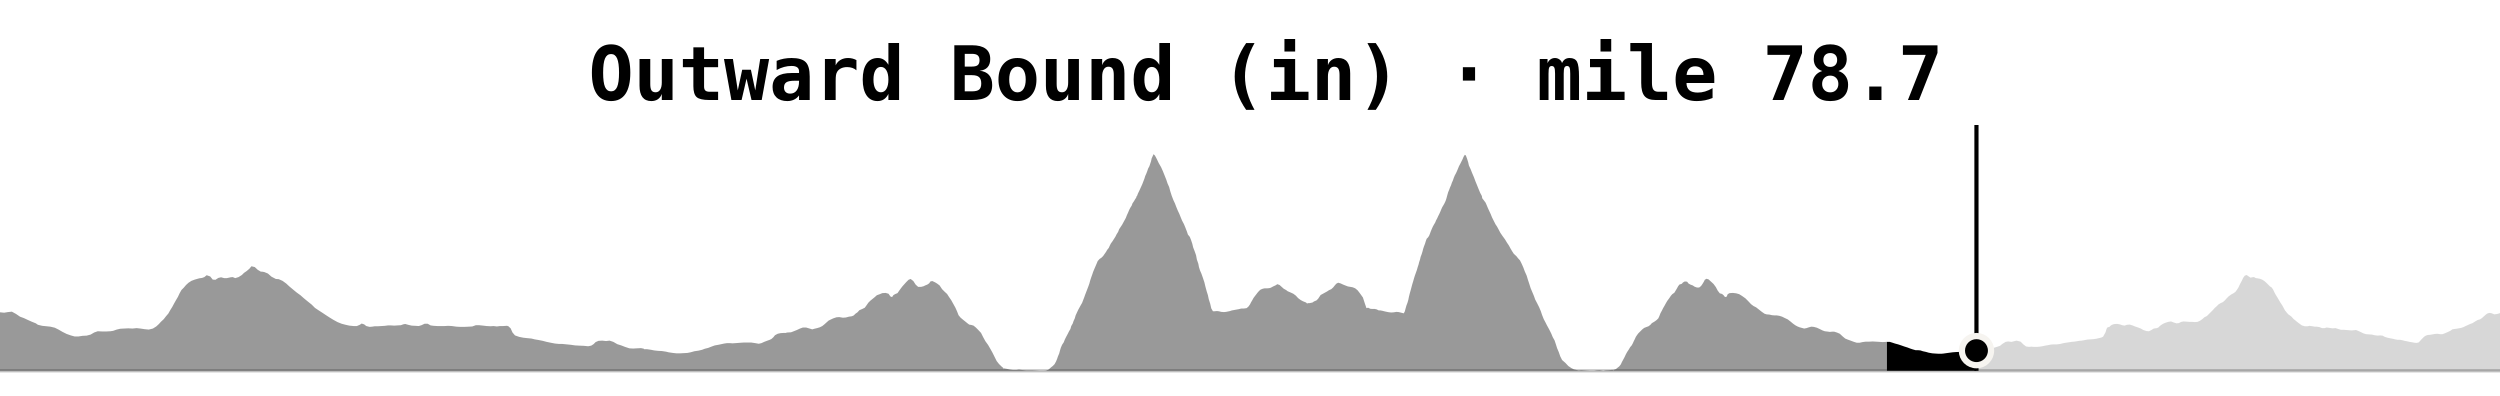
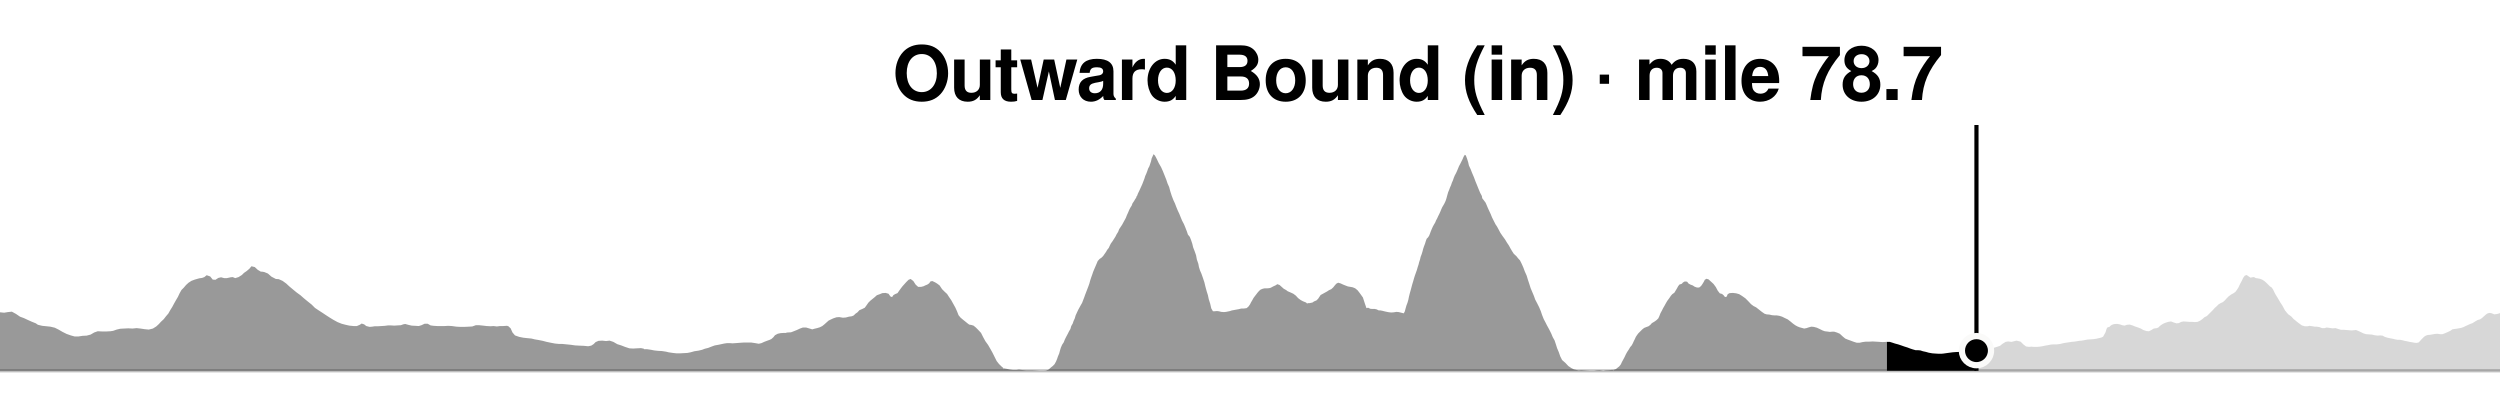
<svg xmlns="http://www.w3.org/2000/svg" viewBox="0 0 1200 190" role="img" aria-label="Race progress at Outward Bound (in), mile 78.7 of 99.9">
  <path d="M 948.7 178.0 L 948.7 168.3 L 949.2 168.4 L 950.2 168.7 L 951.8 168.7 L 953.4 168.4 L 954.9 167.8 L 956.0 167.3 L 957.2 166.9 L 958.5 166.5 L 960.0 166.0 L 961.1 165.1 L 962.7 164.1 L 963.9 163.9 L 965.5 164.1 L 966.7 163.8 L 967.9 163.5 L 969.9 164.0 L 971.2 165.3 L 972.5 166.3 L 973.9 166.5 L 975.1 166.4 L 976.2 166.5 L 977.8 166.5 L 979.0 166.4 L 980.3 166.2 L 981.7 165.9 L 982.9 165.7 L 984.4 165.4 L 985.6 165.3 L 987.3 165.3 L 988.9 165.1 L 990.5 164.7 L 991.7 164.5 L 993.1 164.3 L 994.3 164.1 L 995.5 164.0 L 996.9 163.8 L 998.0 163.6 L 999.2 163.5 L 1000.4 163.3 L 1001.9 163.0 L 1003.4 162.9 L 1004.8 162.8 L 1006.2 162.6 L 1007.5 162.3 L 1008.7 162.0 L 1009.5 161.6 L 1010.1 160.5 L 1010.7 159.4 L 1011.0 158.3 L 1011.4 157.3 L 1012.1 157.0 L 1012.6 156.9 L 1012.7 156.7 L 1013.0 156.4 L 1013.7 155.9 L 1013.8 155.9 L 1014.6 155.6 L 1015.5 155.5 L 1016.5 155.5 L 1017.5 155.7 L 1018.7 156.1 L 1019.8 156.3 L 1020.9 155.9 L 1022.3 155.8 L 1023.6 156.2 L 1024.8 156.7 L 1026.3 157.2 L 1027.6 157.7 L 1028.8 158.4 L 1030.3 158.9 L 1031.5 159.0 L 1032.7 158.4 L 1033.8 157.7 L 1035.3 157.5 L 1036.0 157.2 L 1036.7 156.5 L 1037.5 155.9 L 1038.5 155.3 L 1039.5 154.9 L 1040.7 154.5 L 1042.1 154.3 L 1043.4 154.8 L 1044.7 155.2 L 1045.8 155.1 L 1047.0 154.5 L 1048.1 154.3 L 1049.7 154.4 L 1050.9 154.5 L 1052.3 154.5 L 1053.5 154.6 L 1054.8 154.5 L 1055.7 154.1 L 1056.4 153.7 L 1057.2 153.1 L 1058.1 152.3 L 1059.3 151.7 L 1060.2 150.8 L 1061.2 149.8 L 1062.2 148.8 L 1063.1 147.8 L 1064.0 147.0 L 1064.9 146.1 L 1065.9 145.5 L 1067.0 145.0 L 1067.9 144.2 L 1068.8 143.2 L 1069.8 142.2 L 1070.9 141.4 L 1072.0 140.8 L 1073.0 140.1 L 1073.8 139.0 L 1074.5 137.9 L 1075.0 136.8 L 1075.5 135.8 L 1076.1 134.7 L 1076.7 133.4 L 1077.5 132.3 L 1078.4 132.0 L 1079.1 132.5 L 1080.3 133.3 L 1081.0 133.1 L 1081.9 133.0 L 1082.8 133.5 L 1083.6 133.6 L 1084.7 133.8 L 1085.8 134.2 L 1086.9 134.9 L 1087.8 135.7 L 1088.7 136.6 L 1089.5 137.4 L 1090.4 138.0 L 1091.1 139.0 L 1091.7 140.3 L 1092.4 141.6 L 1093.1 142.7 L 1093.7 143.7 L 1094.5 145.1 L 1095.5 146.6 L 1096.2 147.9 L 1096.8 149.0 L 1097.6 150.0 L 1098.4 150.9 L 1099.8 151.9 L 1100.9 153.1 L 1101.9 153.9 L 1102.6 154.5 L 1103.8 155.4 L 1104.9 156.2 L 1106.3 156.6 L 1107.7 156.6 L 1108.5 156.4 L 1109.9 156.6 L 1111.1 156.8 L 1112.0 156.8 L 1113.3 157.0 L 1114.6 157.5 L 1115.8 157.5 L 1116.8 157.2 L 1118.2 157.4 L 1119.6 157.6 L 1121.1 157.5 L 1122.3 157.9 L 1123.6 158.3 L 1125.0 158.3 L 1126.2 158.4 L 1127.4 158.5 L 1128.7 158.6 L 1130.0 158.5 L 1130.9 158.4 L 1132.1 158.9 L 1133.4 159.5 L 1134.4 160.0 L 1135.7 160.4 L 1137.0 160.5 L 1138.5 160.6 L 1139.7 160.9 L 1141.3 161.1 L 1142.4 161.0 L 1143.6 161.1 L 1144.7 161.7 L 1146.0 162.1 L 1147.4 162.4 L 1148.5 162.6 L 1149.7 162.9 L 1150.8 163.1 L 1152.0 163.1 L 1153.1 163.3 L 1154.2 163.6 L 1155.3 163.8 L 1156.6 164.1 L 1157.9 164.3 L 1158.8 164.5 L 1159.9 164.6 L 1160.9 164.4 L 1161.5 163.8 L 1162.2 163.0 L 1162.9 162.3 L 1163.6 161.6 L 1164.4 161.1 L 1165.3 160.8 L 1166.5 160.7 L 1167.6 160.5 L 1168.7 160.3 L 1169.9 160.2 L 1171.3 160.4 L 1172.4 160.4 L 1173.5 160.0 L 1174.4 159.6 L 1175.3 159.2 L 1176.3 158.7 L 1177.1 158.1 L 1178.2 157.9 L 1179.1 157.8 L 1180.2 157.6 L 1181.3 157.4 L 1182.5 157.0 L 1183.5 156.5 L 1184.6 156.0 L 1185.7 155.5 L 1186.8 155.1 L 1187.6 154.6 L 1188.4 154.1 L 1189.3 153.6 L 1190.4 153.3 L 1191.3 152.7 L 1192.3 151.8 L 1193.2 151.0 L 1193.9 150.5 L 1194.8 150.2 L 1195.8 150.3 L 1197.3 150.9 L 1198.7 150.7 L 1200.0 150.3 L 1200.0 178.0 Z" fill="rgba(0,0,0,0.16)" />
  <path d="M 0.0 178.0 L 0.0 149.9 L 2.0 150.1 L 3.8 149.8 L 5.7 149.6 L 7.7 150.7 L 9.6 152.0 L 11.5 152.7 L 13.2 153.5 L 15.2 154.4 L 17.2 155.2 L 18.2 155.9 L 20.3 156.4 L 22.3 156.6 L 24.2 156.8 L 26.3 157.3 L 28.1 158.2 L 30.0 159.3 L 32.0 160.3 L 34.0 161.0 L 35.8 161.5 L 37.7 161.5 L 39.6 161.2 L 41.6 161.1 L 43.5 160.6 L 45.2 159.6 L 46.9 159.0 L 49.0 159.1 L 51.1 159.1 L 53.0 159.0 L 54.3 158.8 L 56.0 158.2 L 57.7 157.8 L 59.5 157.7 L 61.6 157.6 L 63.6 157.7 L 65.6 157.5 L 67.4 157.7 L 69.4 158.0 L 71.4 158.2 L 73.4 157.7 L 75.0 156.7 L 76.2 155.6 L 77.3 154.4 L 78.6 153.2 L 79.6 151.9 L 80.8 150.5 L 81.7 148.9 L 82.7 147.3 L 83.5 145.8 L 84.4 144.2 L 85.4 142.5 L 86.2 140.8 L 87.1 139.2 L 88.2 138.1 L 89.3 136.8 L 90.5 135.7 L 91.9 134.8 L 93.5 134.2 L 95.6 133.6 L 97.0 133.4 L 98.1 133.0 L 99.2 132.1 L 100.9 132.7 L 102.1 134.2 L 103.4 134.3 L 104.8 133.4 L 106.1 133.1 L 107.6 133.5 L 108.9 133.5 L 110.7 133.1 L 111.7 133.0 L 112.9 133.5 L 114.5 133.0 L 116.1 132.0 L 117.1 131.0 L 118.4 130.1 L 119.7 129.0 L 120.7 127.8 L 122.3 128.2 L 123.7 129.5 L 125.2 130.4 L 125.8 130.4 L 126.4 130.5 L 126.9 130.6 L 128.6 131.3 L 130.3 132.8 L 132.4 133.9 L 133.8 134.0 L 135.6 134.8 L 137.4 136.1 L 138.9 137.5 L 140.7 139.0 L 142.4 140.4 L 144.2 141.7 L 145.9 143.2 L 147.6 144.6 L 149.6 146.2 L 151.2 147.8 L 153.0 149.0 L 154.7 150.1 L 156.5 151.3 L 158.2 152.4 L 160.0 153.5 L 162.0 154.6 L 164.0 155.4 L 165.9 155.9 L 167.7 156.3 L 169.7 156.5 L 171.3 156.5 L 172.7 155.9 L 173.6 155.3 L 174.8 155.7 L 175.8 156.5 L 177.4 156.9 L 178.6 156.8 L 179.9 156.6 L 181.5 156.6 L 183.1 156.5 L 184.7 156.4 L 186.2 156.2 L 187.7 156.2 L 189.2 156.3 L 190.7 156.2 L 192.4 156.1 L 193.5 155.7 L 194.5 155.5 L 195.9 155.9 L 197.6 156.3 L 199.5 156.4 L 201.0 156.5 L 202.3 156.1 L 203.8 155.4 L 205.3 155.4 L 206.7 156.2 L 208.2 156.4 L 209.9 156.5 L 211.6 156.5 L 213.4 156.5 L 215.2 156.4 L 216.9 156.5 L 219.1 156.8 L 220.9 156.9 L 222.9 156.9 L 225.0 156.8 L 226.7 156.7 L 228.4 156.1 L 230.0 156.1 L 231.9 156.3 L 233.6 156.5 L 235.5 156.6 L 236.9 156.5 L 238.5 156.7 L 240.0 156.5 L 241.6 156.5 L 243.1 156.4 L 243.5 156.4 L 243.6 156.5 L 243.9 156.5 L 245.1 157.6 L 246.0 159.6 L 247.2 161.0 L 249.2 161.7 L 251.2 162.1 L 253.0 162.3 L 255.1 162.5 L 256.7 162.9 L 258.5 163.2 L 260.5 163.6 L 262.4 164.1 L 264.3 164.5 L 266.4 164.9 L 268.4 165.1 L 270.0 165.1 L 272.0 165.3 L 274.0 165.5 L 276.1 165.8 L 278.0 165.9 L 280.3 166.0 L 282.3 166.2 L 283.8 165.9 L 284.9 165.2 L 285.9 164.2 L 287.3 163.6 L 289.1 163.5 L 290.9 163.7 L 292.6 163.5 L 294.4 164.1 L 296.3 165.2 L 298.2 165.8 L 300.0 166.5 L 302.1 167.2 L 303.9 167.3 L 305.7 167.2 L 307.6 167.1 L 307.7 167.1 L 309.1 167.4 L 309.1 167.6 L 310.5 167.6 L 312.5 167.9 L 314.0 168.2 L 315.8 168.4 L 317.7 168.5 L 319.7 168.8 L 320.9 169.1 L 322.9 169.4 L 324.7 169.6 L 326.5 169.6 L 328.3 169.5 L 330.0 169.4 L 331.5 169.1 L 333.3 168.6 L 335.3 168.3 L 337.0 167.9 L 338.3 167.4 L 339.9 167.0 L 341.7 166.3 L 343.1 165.8 L 344.8 165.5 L 346.2 165.2 L 347.6 164.9 L 349.0 164.7 L 349.8 164.7 L 350.3 164.7 L 351.6 164.8 L 353.1 164.7 L 354.4 164.6 L 355.7 164.5 L 357.3 164.4 L 358.6 164.4 L 360.5 164.4 L 362.5 164.7 L 364.2 165.0 L 365.5 164.7 L 366.8 164.1 L 368.1 163.6 L 369.5 163.1 L 370.3 162.7 L 371.2 161.9 L 372.0 160.9 L 373.3 160.2 L 374.7 159.9 L 376.3 159.8 L 377.3 159.8 L 377.5 159.7 L 377.6 159.6 L 377.9 159.6 L 378.0 159.6 L 379.7 159.5 L 381.0 159.0 L 382.5 158.4 L 384.0 157.7 L 385.4 157.2 L 386.9 157.2 L 388.6 157.7 L 389.9 158.1 L 390.9 157.8 L 392.2 157.5 L 393.5 157.1 L 394.7 156.5 L 395.7 155.7 L 396.7 154.8 L 397.7 153.9 L 398.9 153.3 L 400.0 152.8 L 401.5 152.3 L 402.8 152.2 L 404.6 152.5 L 406.0 152.4 L 407.5 152.0 L 408.9 151.8 L 409.8 151.4 L 410.6 150.6 L 411.6 149.9 L 412.5 148.9 L 413.9 148.3 L 415.1 147.7 L 415.9 146.6 L 416.8 145.3 L 417.8 144.3 L 418.8 143.5 L 419.9 142.6 L 420.9 141.7 L 422.3 141.2 L 423.5 140.7 L 425.1 140.6 L 426.5 141.0 L 427.4 142.3 L 428.2 142.6 L 428.8 141.7 L 429.6 141.2 L 430.8 140.7 L 431.7 139.4 L 432.5 138.3 L 433.2 137.4 L 434.1 136.4 L 435.0 135.4 L 436.1 134.3 L 437.1 133.9 L 438.4 134.9 L 439.5 136.6 L 440.7 137.7 L 442.1 137.7 L 443.3 137.4 L 444.1 137.0 L 445.1 136.6 L 446.0 136.0 L 446.6 135.1 L 447.5 134.9 L 448.8 135.5 L 449.8 136.1 L 451.0 137.0 L 452.2 138.8 L 453.5 140.1 L 454.6 141.1 L 455.5 142.5 L 456.6 144.1 L 457.6 145.9 L 458.6 147.7 L 459.4 149.5 L 460.1 151.3 L 461.1 152.5 L 462.3 153.5 L 463.3 154.3 L 464.4 155.2 L 465.2 155.8 L 466.3 156.0 L 467.3 156.3 L 468.4 157.2 L 469.5 158.3 L 470.9 159.8 L 471.9 161.8 L 473.0 163.8 L 474.3 165.6 L 475.4 167.5 L 476.4 169.3 L 477.4 171.3 L 478.4 173.3 L 479.5 174.7 L 480.5 175.7 L 481.3 176.4 L 481.4 176.4 L 481.7 176.9 L 481.7 177.3 L 481.8 177.2 L 481.8 177.0 L 481.8 176.8 L 481.8 176.8 L 481.8 176.8 L 483.5 177.1 L 484.8 177.4 L 486.2 177.6 L 487.9 177.6 L 489.1 177.4 L 490.6 177.6 L 492.7 177.8 L 494.3 177.8 L 495.8 177.8 L 497.5 177.9 L 499.2 178.0 L 500.8 178.0 L 502.1 177.9 L 503.3 177.4 L 504.3 176.5 L 505.3 175.7 L 506.2 174.8 L 506.9 173.5 L 507.4 172.3 L 507.8 171.1 L 508.4 169.7 L 508.8 168.2 L 509.2 166.9 L 509.8 165.5 L 510.6 164.3 L 511.1 163.0 L 511.8 161.6 L 512.5 160.3 L 513.1 159.1 L 513.8 157.9 L 514.2 156.5 L 514.9 155.3 L 515.3 154.1 L 515.9 152.8 L 516.3 151.4 L 516.9 150.1 L 517.5 148.8 L 518.1 147.7 L 518.7 146.6 L 519.4 145.4 L 519.9 144.1 L 520.4 142.8 L 520.9 141.4 L 521.4 140.1 L 521.9 138.8 L 522.4 137.5 L 522.9 136.1 L 523.3 134.6 L 523.8 133.1 L 524.3 131.7 L 524.7 130.5 L 525.2 129.3 L 525.8 127.9 L 526.4 126.5 L 526.9 125.3 L 527.8 124.3 L 528.7 123.7 L 529.5 122.9 L 530.2 121.9 L 530.9 120.9 L 531.4 120.0 L 532.2 119.0 L 532.7 117.9 L 533.2 116.9 L 534.0 115.8 L 534.7 114.7 L 535.4 113.6 L 536.0 112.4 L 536.7 111.3 L 537.2 110.0 L 538.0 108.8 L 538.6 107.9 L 539.2 106.8 L 539.8 105.7 L 540.4 104.6 L 540.9 103.3 L 541.5 102.0 L 542.0 100.8 L 542.5 99.8 L 543.2 98.7 L 543.6 97.6 L 544.3 96.6 L 545.0 95.4 L 545.4 94.9 L 545.4 94.6 L 545.4 94.5 L 545.8 94.0 L 546.2 92.9 L 546.8 91.7 L 547.3 90.6 L 547.8 89.5 L 548.3 88.4 L 548.8 87.1 L 549.3 85.8 L 549.7 84.5 L 550.2 83.4 L 550.7 82.1 L 551.1 80.9 L 551.7 79.8 L 552.1 78.6 L 552.5 77.4 L 552.8 76.0 L 553.4 74.7 L 553.7 74.0 L 554.4 74.7 L 555.3 76.4 L 556.2 78.3 L 557.3 80.2 L 558.2 82.2 L 559.0 84.2 L 559.8 86.2 L 560.4 88.0 L 561.2 89.8 L 561.7 91.7 L 562.4 93.9 L 563.2 96.0 L 564.0 97.7 L 564.6 99.3 L 565.3 101.0 L 566.1 102.7 L 566.7 104.2 L 567.4 105.9 L 568.3 107.6 L 569.0 109.3 L 569.7 111.1 L 570.2 112.6 L 571.1 113.7 L 571.7 115.2 L 572.3 117.0 L 572.7 118.7 L 573.4 120.5 L 574.1 122.5 L 574.5 124.6 L 575.2 126.6 L 575.5 128.2 L 576.0 129.8 L 576.7 131.4 L 577.4 133.4 L 578.1 135.5 L 578.6 137.6 L 579.2 139.8 L 579.8 141.7 L 580.2 143.6 L 580.9 145.8 L 581.4 148.0 L 582.2 149.4 L 583.1 149.4 L 584.1 149.3 L 585.0 149.4 L 586.2 149.7 L 587.5 149.8 L 588.5 149.7 L 589.5 149.5 L 590.4 149.3 L 591.3 149.0 L 592.4 148.8 L 593.5 148.6 L 594.6 148.4 L 595.8 148.1 L 597.0 148.1 L 598.4 147.9 L 599.3 147.1 L 600.0 146.1 L 600.5 145.1 L 601.1 144.1 L 601.7 143.0 L 602.3 142.2 L 603.0 141.3 L 603.6 140.5 L 604.4 139.6 L 605.1 139.0 L 606.1 138.6 L 607.0 138.4 L 608.3 138.4 L 609.3 138.3 L 610.0 138.1 L 611.1 137.5 L 612.4 136.9 L 613.1 136.4 L 614.2 136.8 L 615.2 137.7 L 616.2 138.6 L 617.3 139.2 L 618.1 139.8 L 619.5 140.4 L 620.8 141.0 L 622.0 141.9 L 623.1 143.1 L 624.3 144.0 L 625.4 144.6 L 626.9 145.2 L 627.4 145.7 L 627.5 146.0 L 627.5 146.0 L 627.5 145.8 L 627.5 145.7 L 627.5 145.6 L 627.7 145.5 L 627.8 145.5 L 628.0 145.5 L 628.0 145.5 L 628.6 145.5 L 630.0 145.2 L 630.7 144.7 L 631.9 144.2 L 632.7 143.4 L 633.3 142.5 L 633.9 141.6 L 635.0 141.0 L 635.9 140.5 L 637.0 139.9 L 637.9 139.3 L 639.0 138.8 L 639.9 138.0 L 640.7 137.0 L 641.4 136.2 L 642.3 135.7 L 643.4 136.0 L 644.7 136.6 L 645.7 137.0 L 647.0 137.5 L 648.2 137.7 L 649.3 137.9 L 650.5 138.4 L 651.6 139.3 L 652.4 140.3 L 653.2 141.4 L 654.2 142.8 L 655.1 145.6 L 655.9 147.9 L 656.7 147.7 L 657.7 148.2 L 658.7 148.3 L 659.9 148.3 L 660.8 148.5 L 661.8 149.0 L 662.6 149.0 L 663.6 149.2 L 664.8 149.5 L 665.7 149.7 L 666.8 149.9 L 667.9 150.0 L 669.1 149.9 L 670.3 149.7 L 671.4 149.8 L 672.6 150.1 L 673.8 150.4 L 674.3 149.5 L 674.7 148.0 L 675.1 146.6 L 675.6 145.3 L 676.0 143.9 L 676.3 142.4 L 676.7 140.8 L 677.1 139.4 L 677.5 137.9 L 677.9 136.4 L 678.3 135.1 L 678.7 133.7 L 679.1 132.4 L 679.6 131.0 L 680.1 129.6 L 680.5 128.2 L 680.9 127.0 L 681.2 125.8 L 681.6 124.6 L 681.9 123.3 L 682.4 122.0 L 682.8 120.7 L 683.1 119.5 L 683.5 118.3 L 684.0 117.0 L 684.4 115.7 L 684.8 114.6 L 685.5 113.9 L 686.0 113.1 L 686.4 112.1 L 686.8 111.0 L 687.3 109.8 L 687.8 108.7 L 688.3 107.8 L 688.9 106.8 L 689.3 105.8 L 689.8 104.9 L 690.3 103.8 L 690.9 102.6 L 691.4 101.5 L 691.8 100.5 L 692.3 99.4 L 692.9 98.4 L 693.4 97.5 L 693.9 96.4 L 694.3 95.2 L 694.7 93.7 L 695.1 92.3 L 695.6 91.1 L 696.0 90.0 L 696.5 88.9 L 696.9 87.7 L 697.4 86.6 L 697.8 85.4 L 698.3 84.2 L 698.9 83.1 L 699.4 82.0 L 699.9 80.8 L 700.3 79.8 L 701.0 78.5 L 701.5 77.5 L 702.0 76.5 L 702.5 75.3 L 703.1 74.3 L 703.6 74.6 L 704.2 76.2 L 704.7 77.8 L 705.1 79.5 L 705.9 81.2 L 706.6 83.0 L 707.5 85.1 L 708.2 87.0 L 708.9 88.7 L 709.7 90.7 L 710.5 92.6 L 711.3 94.1 L 711.4 94.8 L 711.4 94.8 L 711.5 95.2 L 712.2 96.1 L 713.1 97.3 L 713.7 98.7 L 714.2 99.9 L 714.8 101.2 L 715.5 102.7 L 716.2 104.4 L 717.1 106.2 L 717.8 107.6 L 718.6 108.8 L 719.3 110.1 L 720.2 111.8 L 721.3 113.4 L 722.4 114.9 L 723.3 116.4 L 724.3 117.9 L 725.0 119.2 L 725.7 120.4 L 726.6 121.8 L 727.9 123.0 L 728.6 123.9 L 729.6 125.0 L 730.4 126.6 L 731.2 128.4 L 731.9 130.3 L 732.8 132.3 L 733.4 134.3 L 734.1 136.4 L 734.7 138.3 L 735.5 140.2 L 736.3 142.1 L 736.9 143.8 L 737.8 145.5 L 738.8 147.5 L 739.6 149.4 L 740.2 151.2 L 741.0 153.2 L 741.8 154.7 L 742.5 156.1 L 743.6 158.1 L 744.6 160.1 L 745.3 161.8 L 746.2 163.4 L 746.8 165.2 L 747.4 167.1 L 748.2 169.0 L 748.9 171.0 L 749.8 172.8 L 751.4 174.2 L 752.8 175.7 L 754.3 176.7 L 755.5 177.3 L 756.8 177.6 L 757.7 177.8 L 759.1 177.7 L 760.4 177.8 L 761.8 177.9 L 763.4 178.0 L 765.1 178.0 L 766.4 177.8 L 767.8 177.7 L 769.6 178.0 L 770.6 177.8 L 772.4 177.7 L 774.0 177.5 L 774.3 177.7 L 774.4 178.0 L 774.4 177.9 L 774.5 177.9 L 774.5 177.8 L 774.5 177.7 L 774.5 177.6 L 774.5 177.5 L 774.5 177.4 L 774.5 177.4 L 774.7 177.4 L 774.9 177.4 L 775.0 177.4 L 775.7 177.1 L 776.3 176.6 L 777.2 175.9 L 778.0 174.9 L 778.5 173.8 L 779.1 172.7 L 779.8 171.4 L 780.4 170.1 L 781.0 169.0 L 781.8 167.8 L 782.5 166.6 L 783.2 165.8 L 783.7 164.9 L 784.2 163.8 L 784.7 162.8 L 785.2 161.7 L 785.8 160.8 L 786.4 160.0 L 787.4 159.0 L 788.3 158.1 L 789.2 157.4 L 790.2 157.0 L 791.3 156.6 L 792.2 155.9 L 792.9 155.1 L 793.6 154.7 L 794.4 154.2 L 795.2 153.6 L 796.0 152.8 L 796.5 151.7 L 797.0 150.4 L 797.7 149.1 L 798.3 147.9 L 799.0 146.7 L 799.6 145.6 L 800.3 144.4 L 801.2 143.2 L 802.0 142.0 L 802.7 141.2 L 803.7 140.5 L 804.3 139.5 L 804.9 138.5 L 805.5 137.4 L 806.1 136.6 L 807.3 136.2 L 807.8 135.6 L 808.7 135.1 L 809.8 135.2 L 810.5 136.1 L 811.4 136.6 L 812.5 137.0 L 813.4 137.6 L 814.5 138.0 L 815.6 138.0 L 816.5 137.3 L 817.2 136.3 L 817.8 135.3 L 818.3 134.3 L 819.1 133.8 L 820.1 134.1 L 821.3 135.2 L 822.5 136.3 L 823.6 137.8 L 824.5 139.5 L 825.5 140.8 L 826.6 141.1 L 827.4 141.8 L 828.0 142.6 L 828.8 142.4 L 829.3 141.2 L 830.2 140.7 L 831.8 140.6 L 833.4 140.8 L 834.8 141.2 L 836.1 142.0 L 837.8 143.2 L 839.1 144.5 L 840.5 146.0 L 841.7 146.9 L 842.9 147.5 L 844.3 148.6 L 845.7 149.7 L 847.0 150.6 L 848.0 150.9 L 849.3 151.0 L 850.6 151.3 L 851.9 151.4 L 852.9 151.4 L 854.1 151.6 L 855.4 152.0 L 856.6 152.6 L 858.1 153.3 L 859.4 154.3 L 860.6 155.3 L 861.7 156.1 L 862.8 156.7 L 863.8 157.1 L 864.9 157.4 L 866.0 157.7 L 867.1 157.5 L 868.3 157.1 L 869.4 156.8 L 870.6 156.9 L 872.1 157.3 L 873.6 158.0 L 874.8 158.6 L 875.9 159.0 L 877.6 159.2 L 878.1 159.3 L 878.1 159.3 L 878.5 159.3 L 879.4 159.2 L 880.4 159.2 L 881.7 159.6 L 883.1 160.2 L 884.5 161.5 L 885.7 162.5 L 886.9 163.0 L 888.3 163.5 L 889.9 164.1 L 891.2 164.5 L 892.7 164.5 L 894.0 164.2 L 895.5 164.0 L 897.1 164.0 L 898.9 163.9 L 900.6 164.0 L 902.2 164.1 L 903.7 164.2 L 905.5 164.1 L 905.7 164.1 L 905.7 178.0 Z" fill="rgba(0,0,0,0.40)" />
  <path d="M 905.7 178.0 L 905.7 164.1 L 907.1 164.1 L 908.4 164.5 L 909.6 164.9 L 911.1 165.3 L 912.6 165.8 L 914.0 166.3 L 915.6 166.8 L 916.9 167.3 L 918.1 167.7 L 919.5 168.1 L 920.7 168.1 L 921.8 168.2 L 923.0 168.6 L 924.4 168.9 L 925.8 169.3 L 927.5 169.6 L 928.9 169.7 L 930.5 169.8 L 931.9 169.8 L 932.9 169.7 L 934.3 169.5 L 935.8 169.3 L 937.3 169.1 L 938.6 169.0 L 940.6 168.9 L 942.3 168.9 L 943.5 169.1 L 944.9 169.0 L 946.7 168.9 L 947.2 168.7 L 948.0 168.4 L 948.7 168.3 L 948.7 178.0 Z" fill="#000000" />
  <line x1="0" y1="178.0" x2="1200" y2="178.0" stroke="rgba(0,0,0,0.25)" stroke-width="1.5" />
  <line x1="948.7" y1="60.0" x2="948.7" y2="178.0" stroke="#000" stroke-width="2" />
-   <circle cx="948.7" cy="168.3" r="7" fill="#000" stroke="#f6f4f0" stroke-width="3" />
-   <text x="932.7" y="48.0" text-anchor="end" font-family="ui-monospace, SFMono-Regular, Menlo, monospace" font-size="36" font-weight="700" fill="#000">Outward Bound (in) · mile 78.7</text>
+   <circle cx="948.7" cy="168.3" r="7" fill="#000" stroke="#fafaf9" stroke-width="3" />
+   <text x="932.7" y="48.0" text-anchor="end" font-family="system-ui, -apple-system, 'Segoe UI', Helvetica, Arial, sans-serif" letter-spacing="-0.5" font-size="36" font-weight="700" fill="#000">Outward Bound (in) · mile 78.7</text>
</svg>
